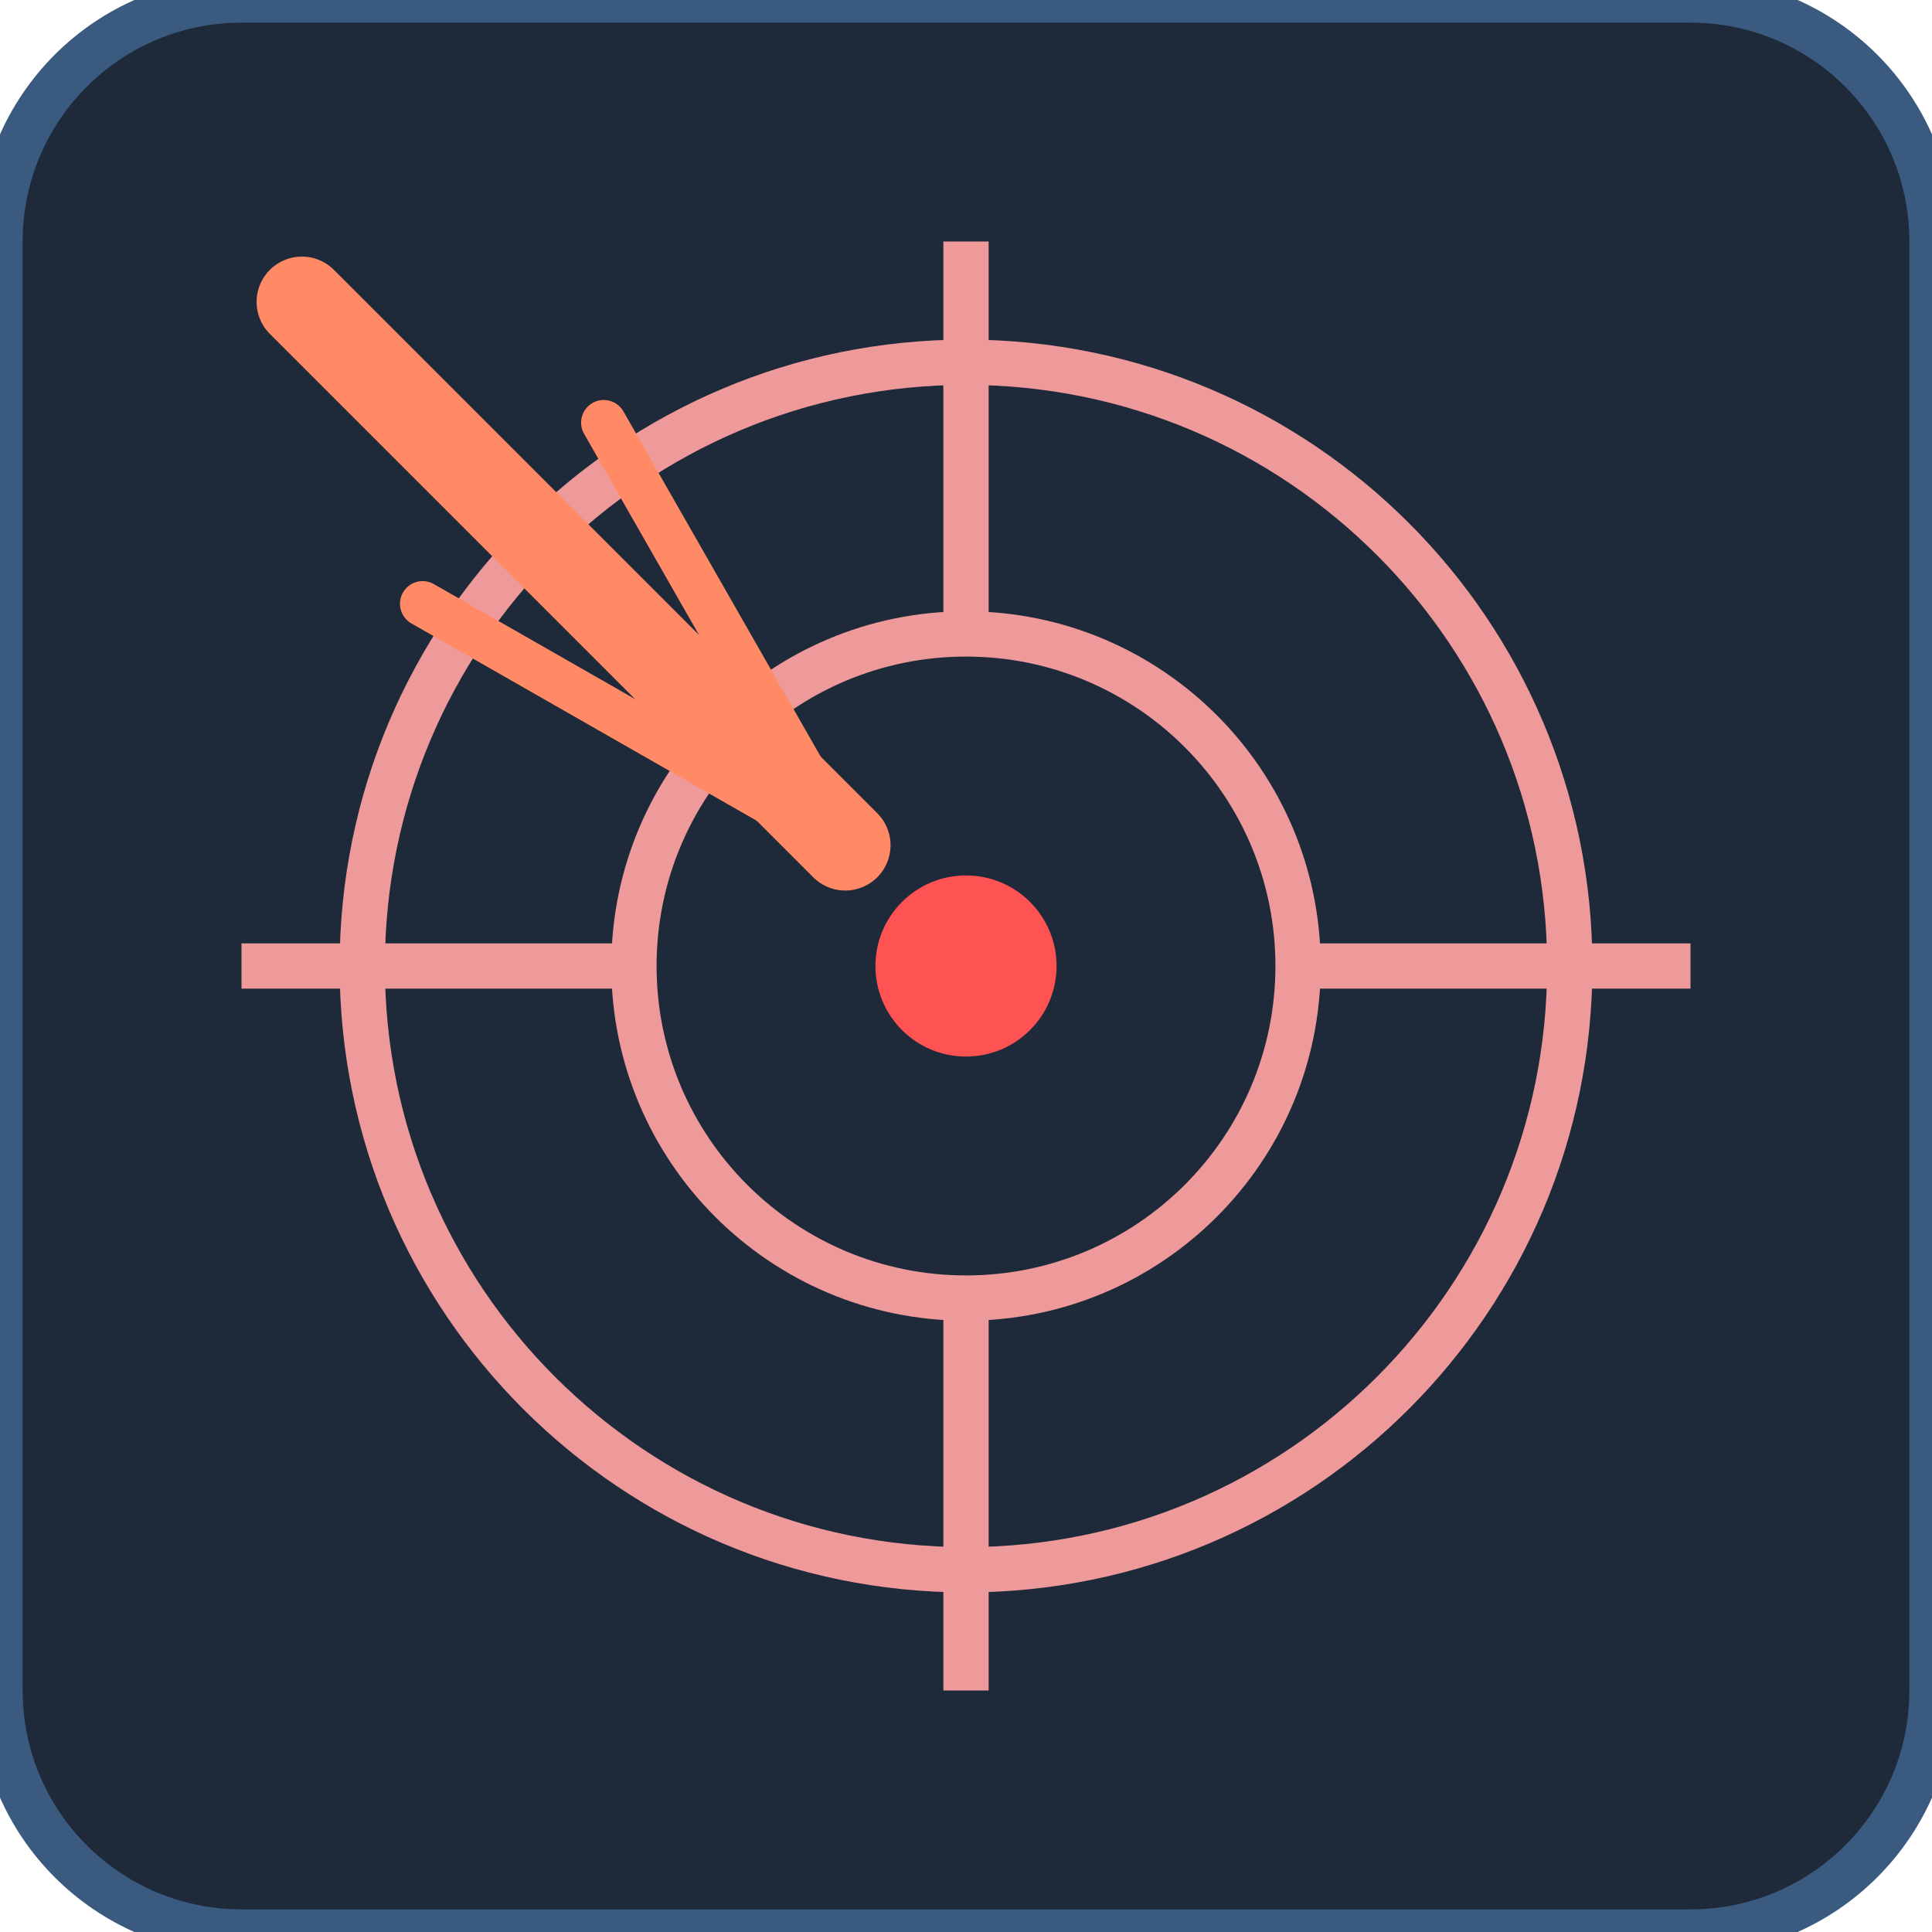
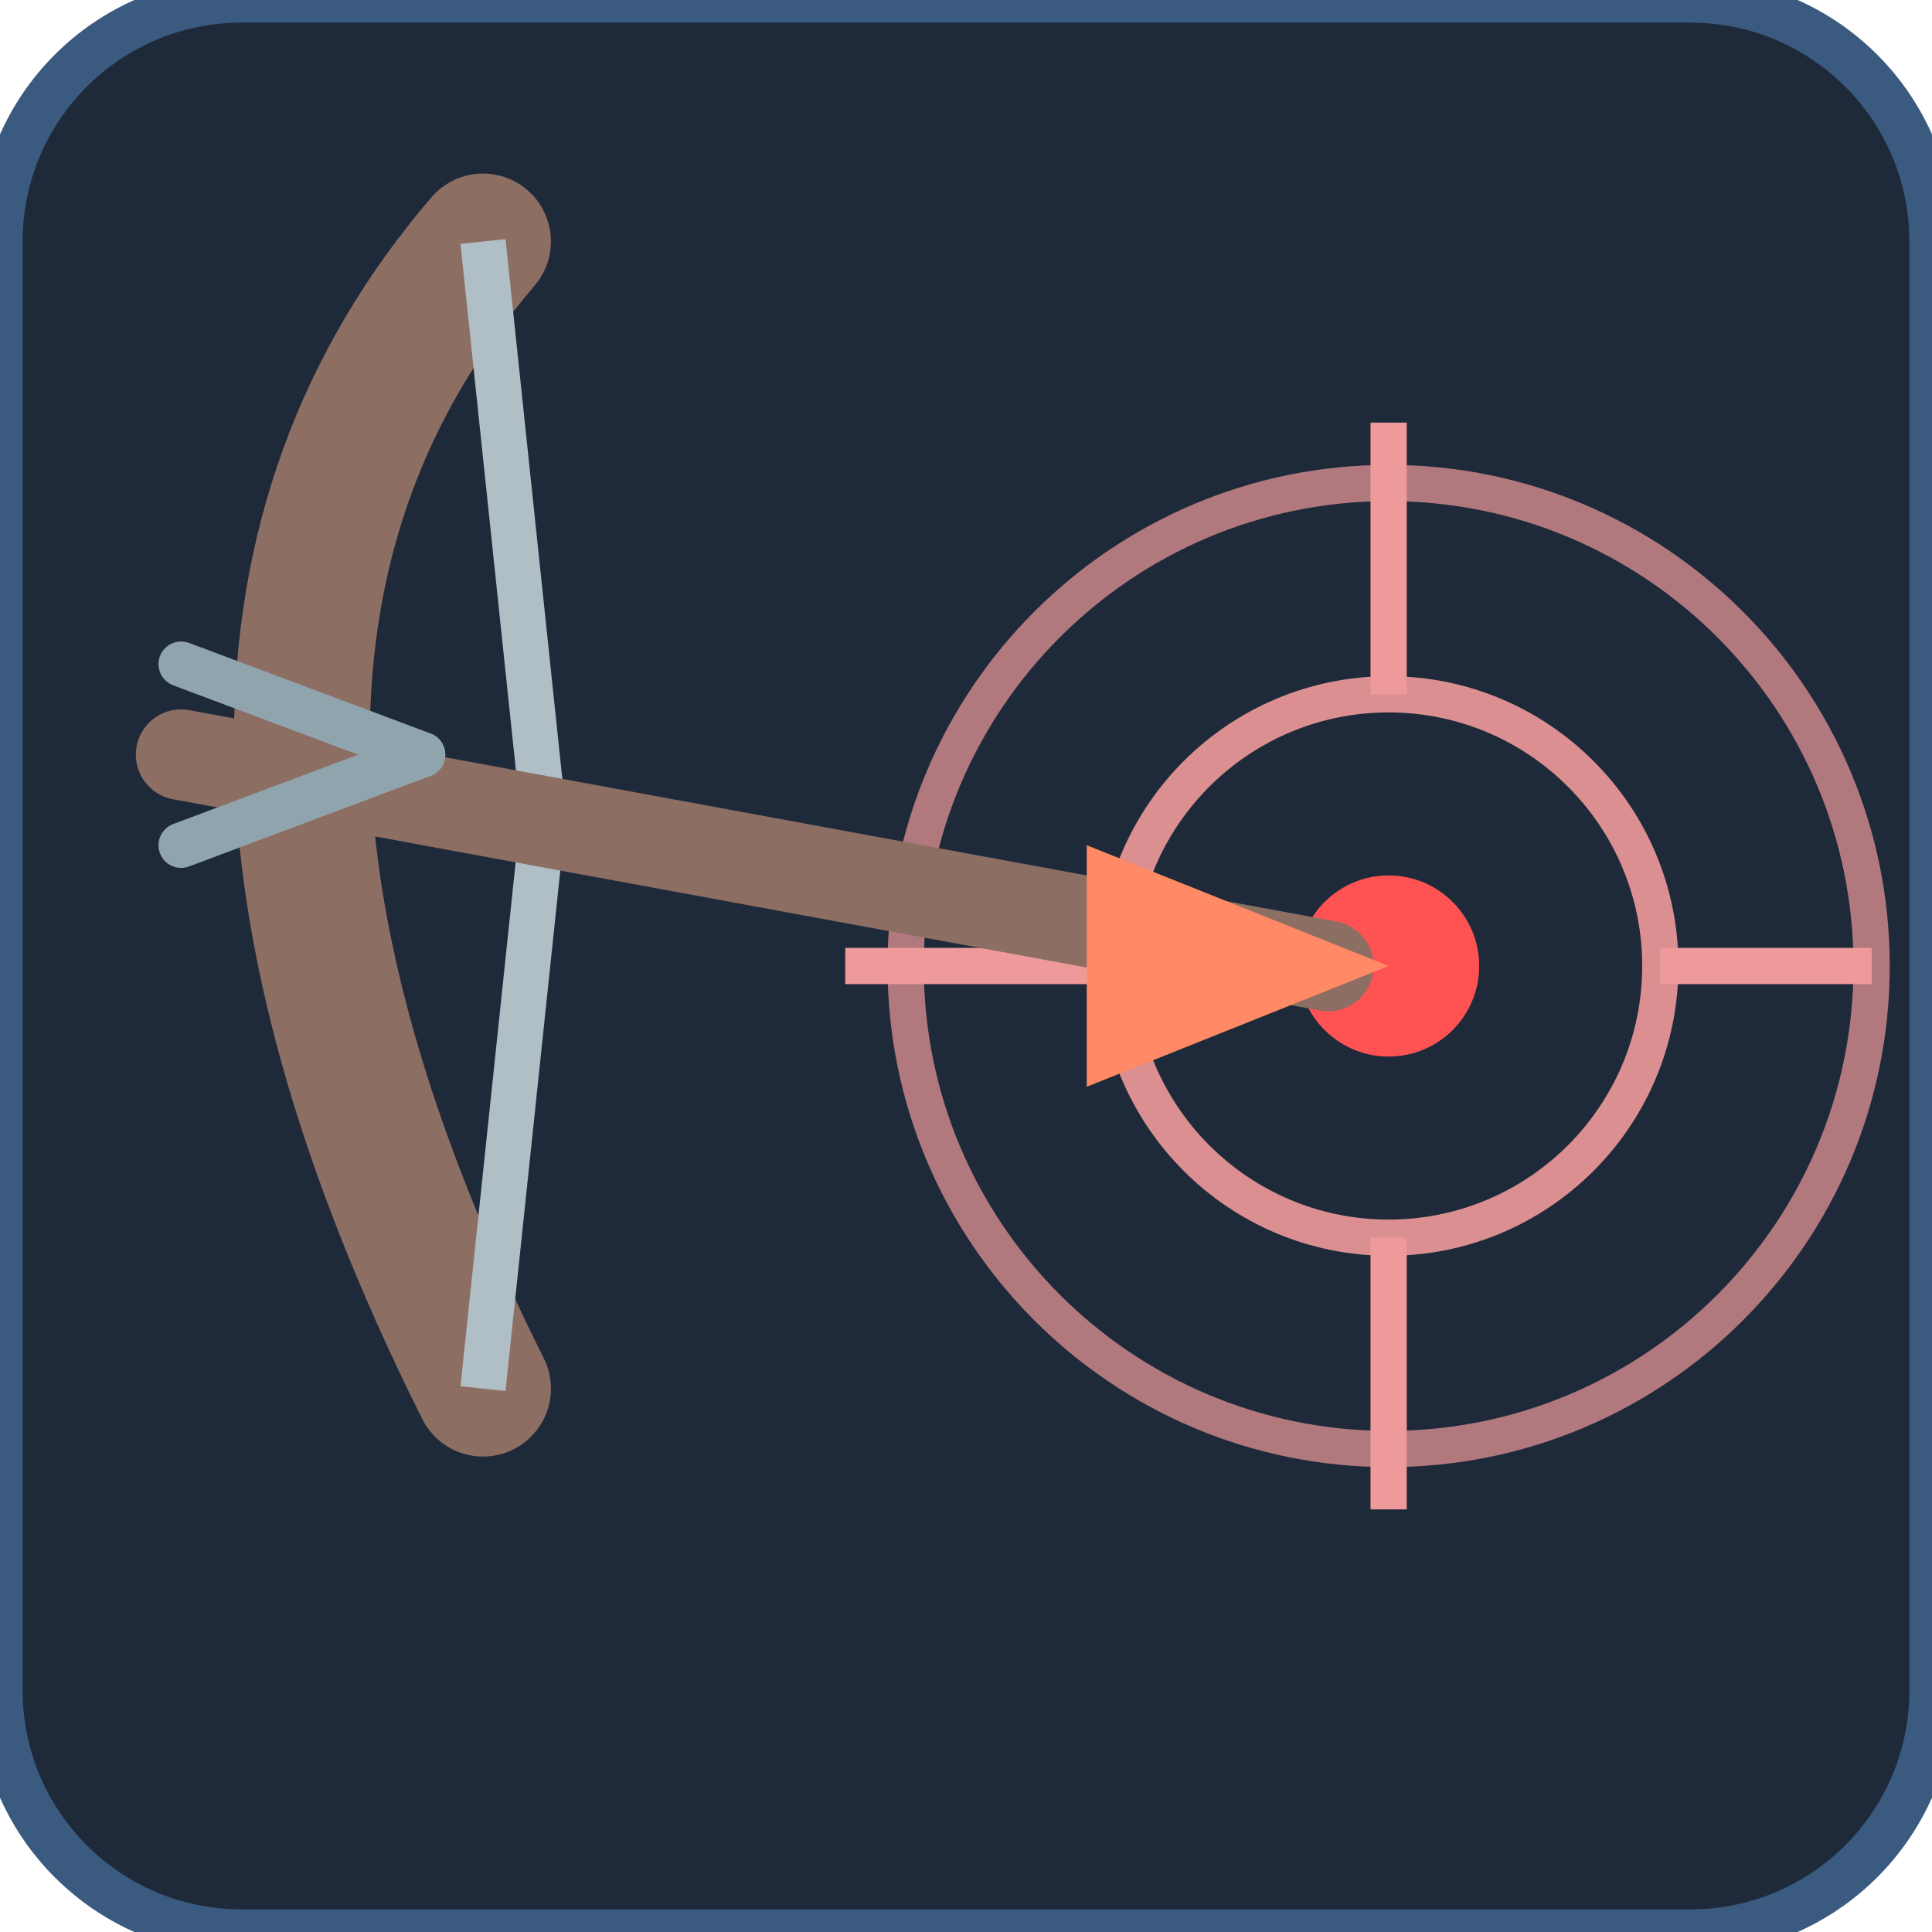
<svg xmlns="http://www.w3.org/2000/svg" viewBox="0 0 64 64">
  <rect x="0" y="0" width="64" height="64" rx="8" fill="#1e2a3a" stroke="#3a5a80" stroke-width="1.5" />
-   <circle cx="32" cy="32" r="20" fill="none" stroke="#ef9a9a" stroke-width="1.5" />
-   <circle cx="32" cy="32" r="11" fill="none" stroke="#ef9a9a" stroke-width="1.5" />
-   <circle cx="32" cy="32" r="3" fill="#ff5252" />
-   <line x1="32" y1="8" x2="32" y2="21" stroke="#ef9a9a" stroke-width="1.5" />
-   <line x1="32" y1="43" x2="32" y2="56" stroke="#ef9a9a" stroke-width="1.5" />
-   <line x1="8" y1="32" x2="21" y2="32" stroke="#ef9a9a" stroke-width="1.5" />
-   <line x1="43" y1="32" x2="56" y2="32" stroke="#ef9a9a" stroke-width="1.5" />
-   <line x1="10" y1="10" x2="28" y2="28" stroke="#ff8a65" stroke-width="3" stroke-linecap="round" />
-   <line x1="28" y1="28" x2="20" y2="14" stroke="#ff8a65" stroke-width="1.5" stroke-linecap="round" />
-   <line x1="28" y1="28" x2="14" y2="20" stroke="#ff8a65" stroke-width="1.5" stroke-linecap="round" />
+   <circle cx="46" cy="32" r="16" fill="none" stroke="#ef9a9a" stroke-width="1.2" opacity="0.7" />
+   <circle cx="46" cy="32" r="9" fill="none" stroke="#ef9a9a" stroke-width="1.2" opacity="0.9" />
+   <circle cx="46" cy="32" r="3" fill="#ff5252" />
+   <line x1="46" y1="14" x2="46" y2="23" stroke="#ef9a9a" stroke-width="1.2" />
+   <line x1="46" y1="41" x2="46" y2="50" stroke="#ef9a9a" stroke-width="1.2" />
+   <line x1="28" y1="32" x2="37" y2="32" stroke="#ef9a9a" stroke-width="1.2" />
+   <line x1="55" y1="32" x2="62" y2="32" stroke="#ef9a9a" stroke-width="1.2" />
+   <path d="M 16,8 Q 4,22 16,46" fill="none" stroke="#8d6e63" stroke-width="4.5" stroke-linecap="round" />
+   <line x1="16" y1="8" x2="18" y2="27" stroke="#b0bec5" stroke-width="1.5" />
+   <line x1="16" y1="46" x2="18" y2="27" stroke="#b0bec5" stroke-width="1.5" />
+   <line x1="6" y1="25" x2="44" y2="32" stroke="#8d6e63" stroke-width="3" stroke-linecap="round" />
+   <polygon points="46,32 36,28 36,36" fill="#ff8a65" />
+   <line x1="6" y1="22" x2="14" y2="25" stroke="#90a4ae" stroke-width="1.5" stroke-linecap="round" />
+   <line x1="6" y1="28" x2="14" y2="25" stroke="#90a4ae" stroke-width="1.5" stroke-linecap="round" />
</svg>
